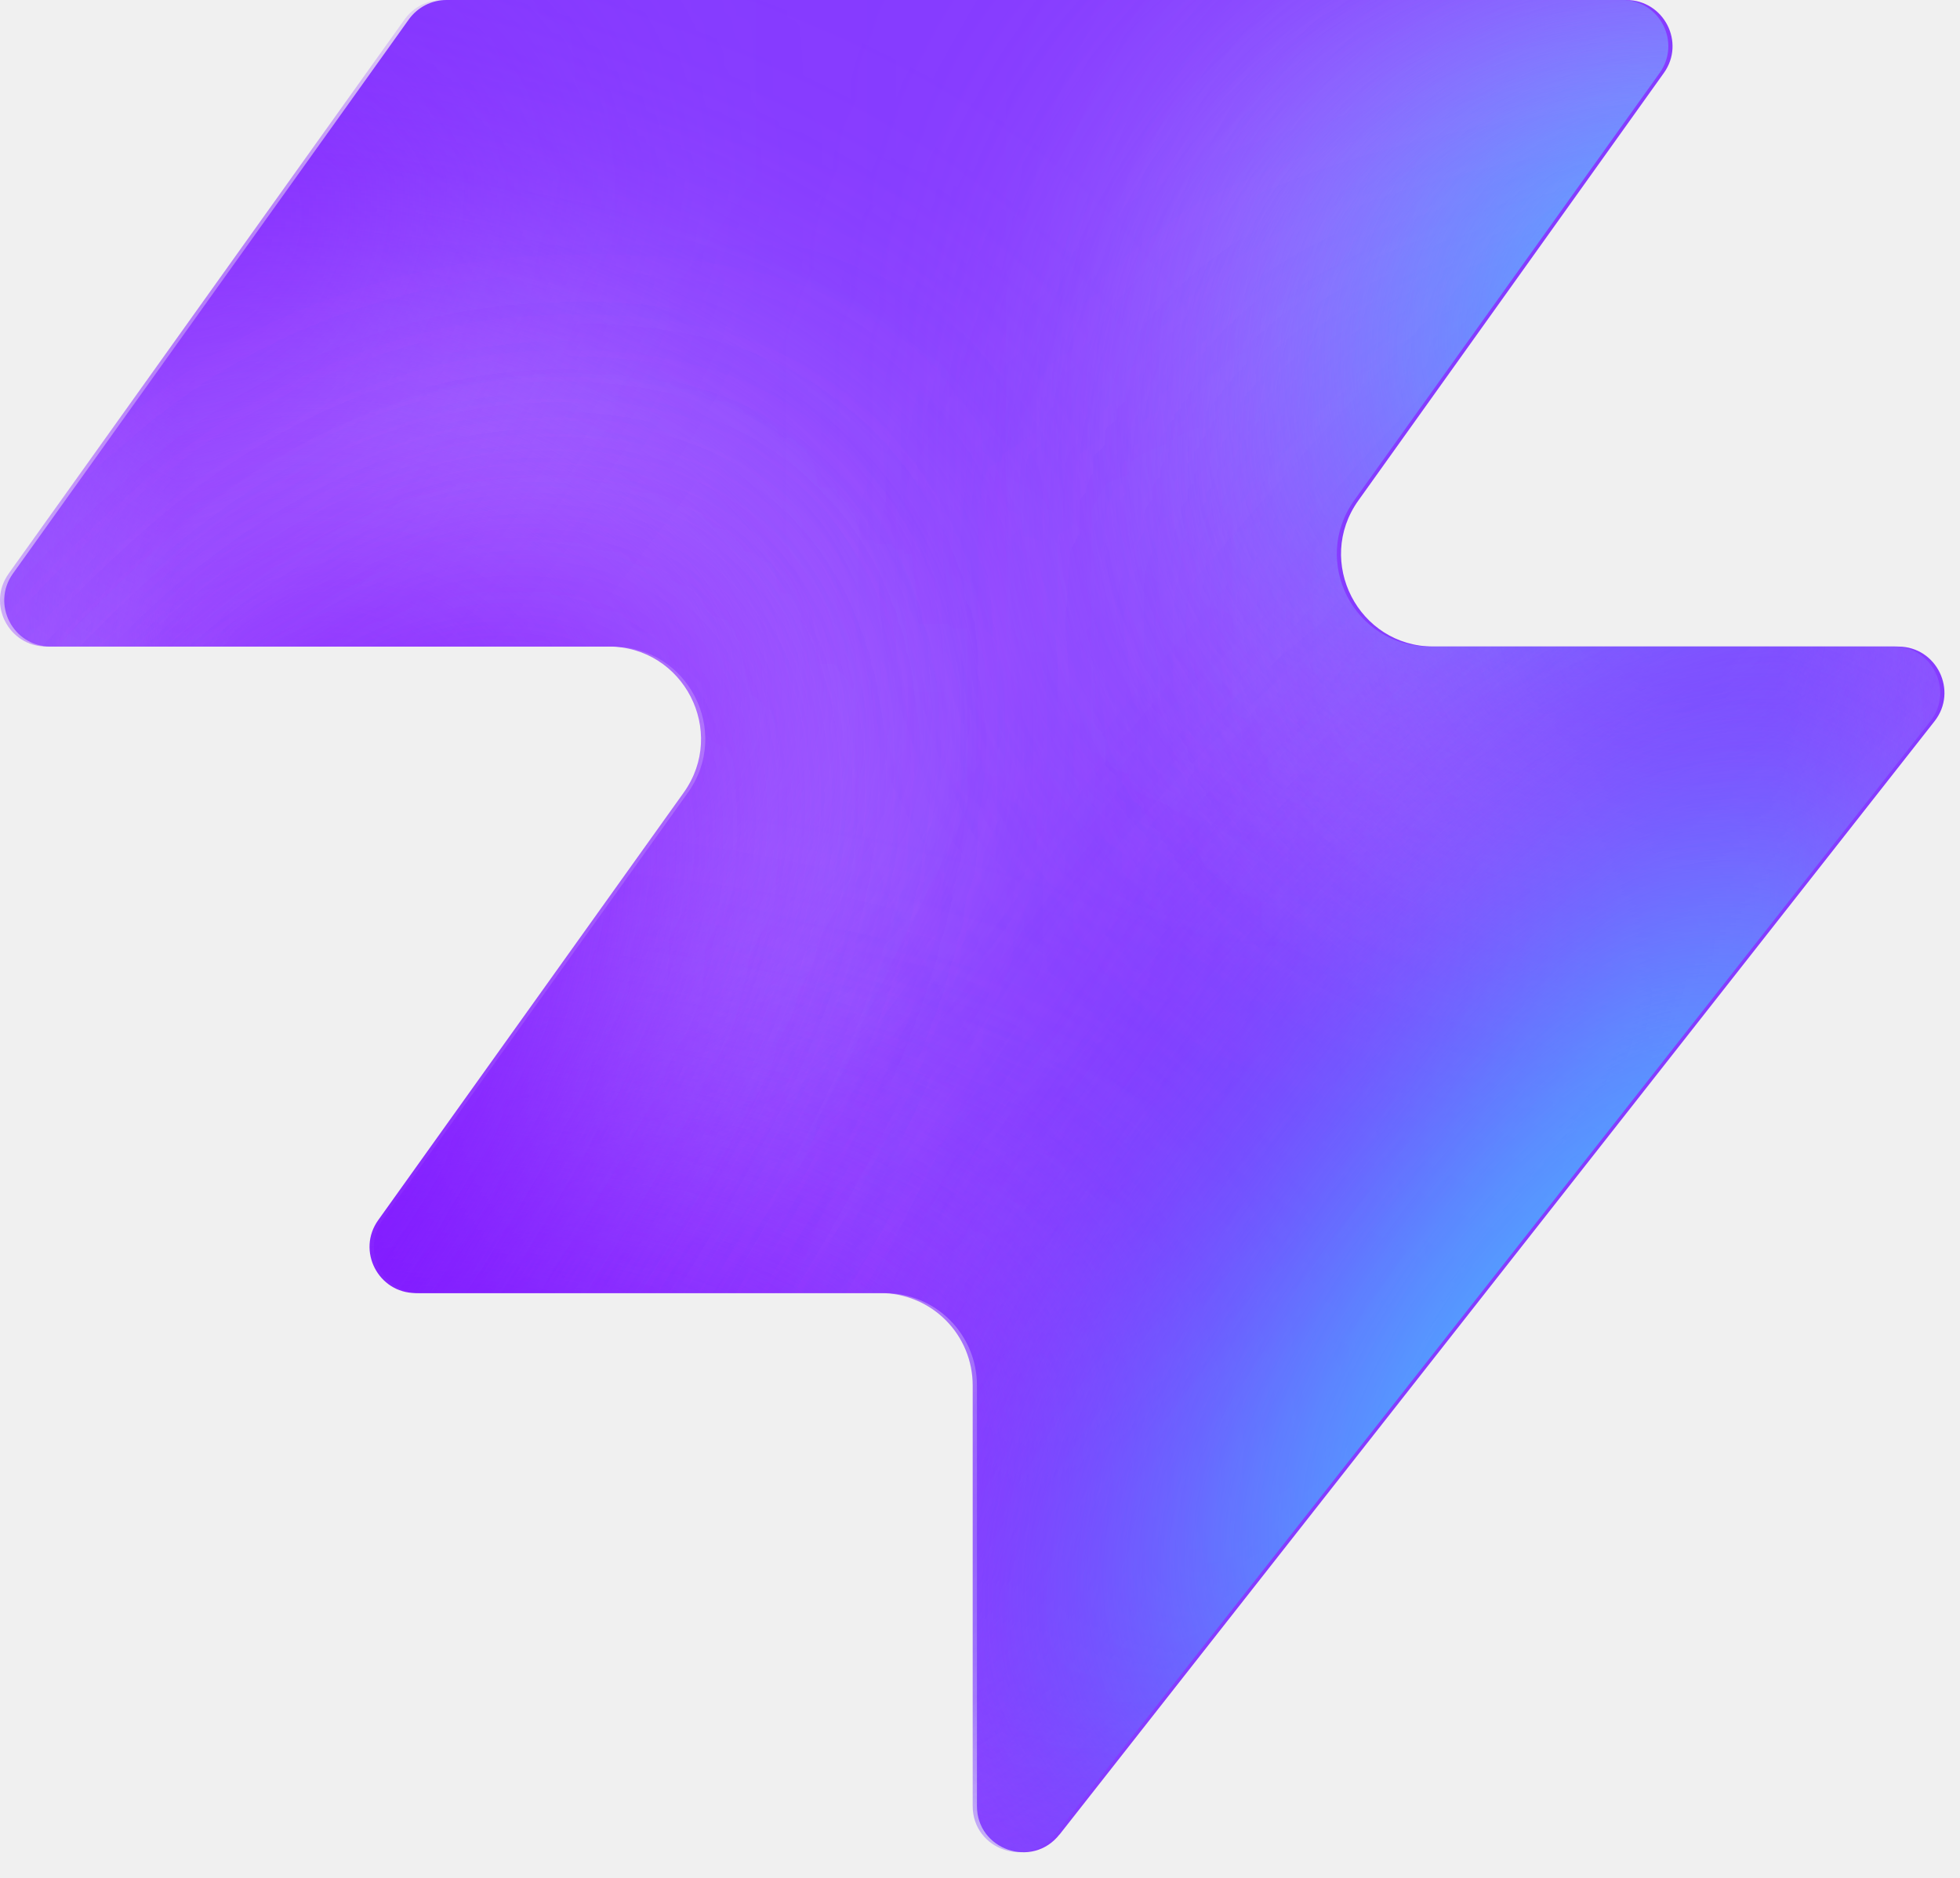
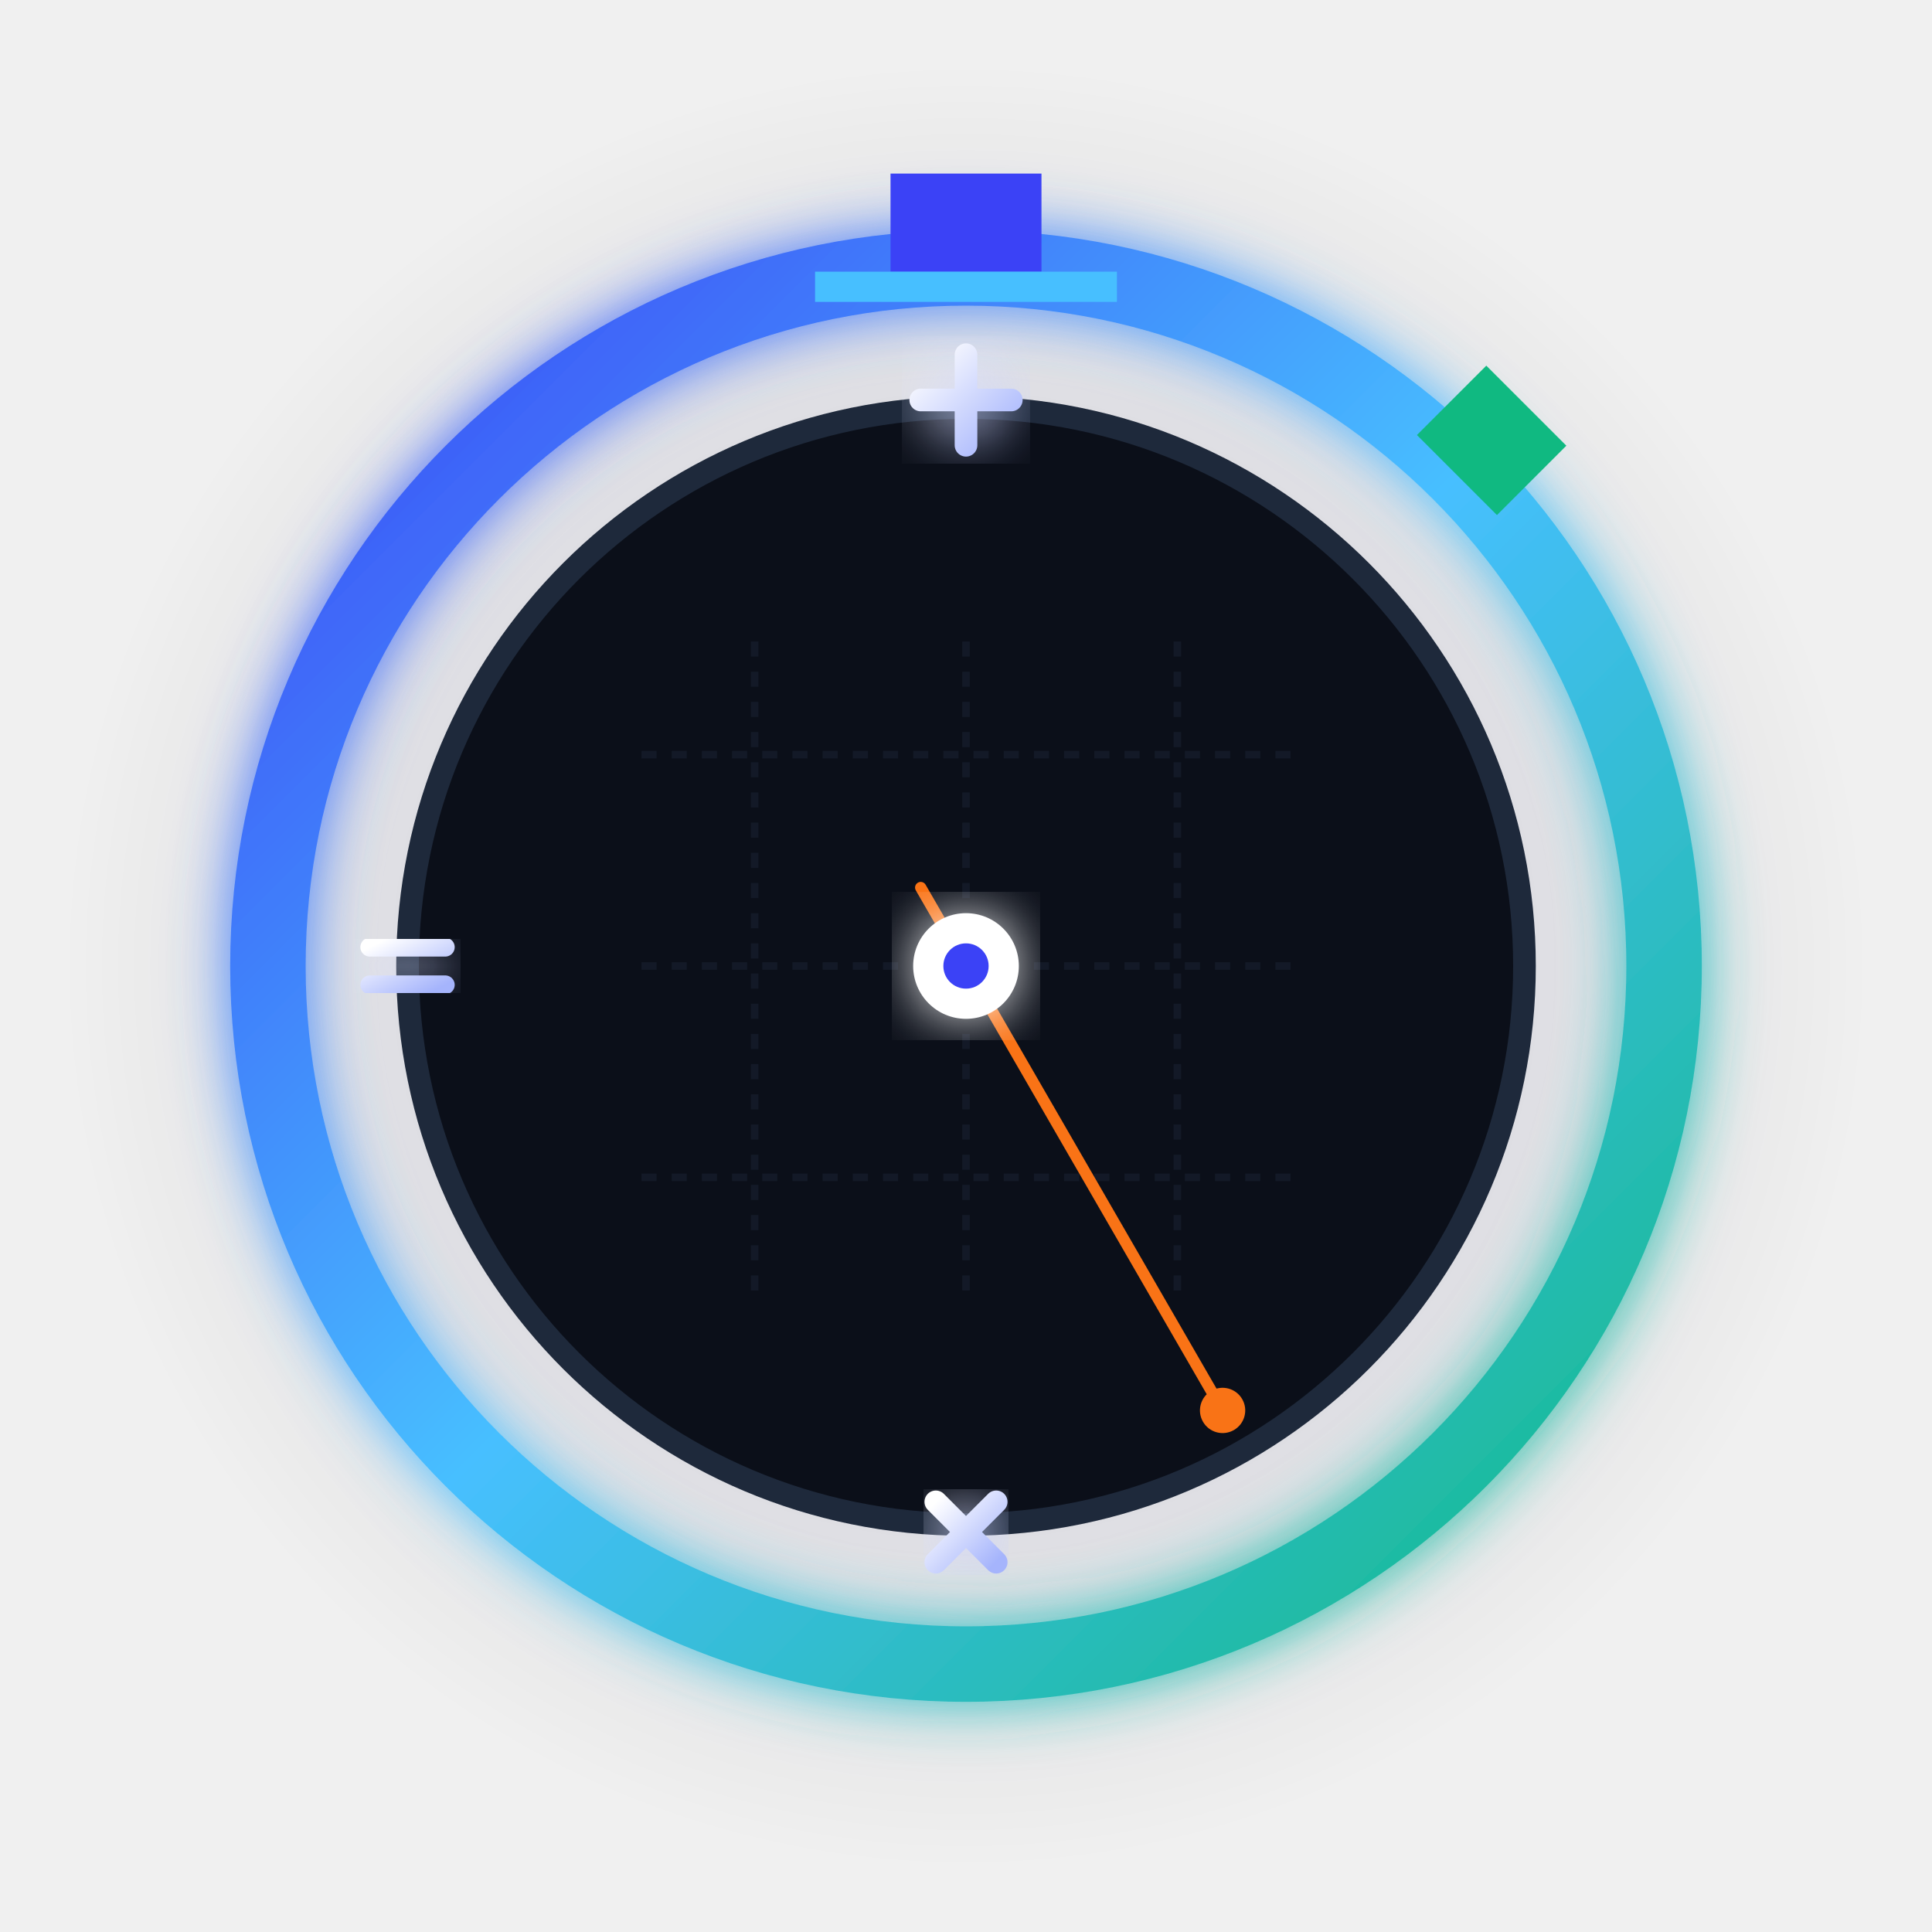
- <svg xmlns="http://www.w3.org/2000/svg" width="48" height="46" fill="none" viewBox="0 0 48 46">
-   <path fill="#863bff" d="M25.946 44.938c-.664.845-2.021.375-2.021-.698V33.937a2.26 2.26 0 0 0-2.262-2.262H10.287c-.92 0-1.456-1.04-.92-1.788l7.48-10.471c1.07-1.497 0-3.578-1.842-3.578H1.237c-.92 0-1.456-1.04-.92-1.788L10.013.474c.214-.297.556-.474.92-.474h28.894c.92 0 1.456 1.04.92 1.788l-7.48 10.471c-1.07 1.498 0 3.579 1.842 3.579h11.377c.943 0 1.473 1.088.89 1.83L25.947 44.94z" style="fill:#863bff;fill:color(display-p3 .525 .23 1);fill-opacity:1" />
-   <mask id="a" width="48" height="46" x="0" y="0" maskUnits="userSpaceOnUse" style="mask-type:alpha">
-     <path fill="#000" d="M25.842 44.938c-.664.844-2.021.375-2.021-.698V33.937a2.26 2.26 0 0 0-2.262-2.262H10.183c-.92 0-1.456-1.04-.92-1.788l7.48-10.471c1.07-1.498 0-3.579-1.842-3.579H1.133c-.92 0-1.456-1.04-.92-1.787L9.91.473c.214-.297.556-.474.92-.474h28.894c.92 0 1.456 1.04.92 1.788l-7.48 10.471c-1.07 1.498 0 3.578 1.842 3.578h11.377c.943 0 1.473 1.088.89 1.832L25.843 44.94z" style="fill:#000;fill-opacity:1" />
-   </mask>
-   <g mask="url(#a)">
-     <g filter="url(#b)">
-       <ellipse cx="5.508" cy="14.704" fill="#ede6ff" rx="5.508" ry="14.704" style="fill:#ede6ff;fill:color(display-p3 .927 .903 1);fill-opacity:1" transform="matrix(.00324 1 1 -.00324 -4.47 31.516)" />
-     </g>
-     <g filter="url(#c)">
-       <ellipse cx="10.399" cy="29.851" fill="#ede6ff" rx="10.399" ry="29.851" style="fill:#ede6ff;fill:color(display-p3 .927 .903 1);fill-opacity:1" transform="matrix(.00324 1 1 -.00324 -39.328 7.883)" />
-     </g>
-     <g filter="url(#d)">
-       <ellipse cx="5.508" cy="30.487" fill="#7e14ff" rx="5.508" ry="30.487" style="fill:#7e14ff;fill:color(display-p3 .492 .077 1);fill-opacity:1" transform="rotate(89.814 -25.913 -14.639)scale(1 -1)" />
-     </g>
-     <g filter="url(#e)">
-       <ellipse cx="5.508" cy="30.599" fill="#7e14ff" rx="5.508" ry="30.599" style="fill:#7e14ff;fill:color(display-p3 .492 .077 1);fill-opacity:1" transform="rotate(89.814 -32.644 -3.334)scale(1 -1)" />
-     </g>
-     <g filter="url(#f)">
-       <ellipse cx="5.508" cy="30.599" fill="#7e14ff" rx="5.508" ry="30.599" style="fill:#7e14ff;fill:color(display-p3 .492 .077 1);fill-opacity:1" transform="matrix(.00324 1 1 -.00324 -34.34 30.47)" />
-     </g>
-     <g filter="url(#g)">
-       <ellipse cx="14.072" cy="22.078" fill="#ede6ff" rx="14.072" ry="22.078" style="fill:#ede6ff;fill:color(display-p3 .927 .903 1);fill-opacity:1" transform="rotate(93.35 24.506 48.493)scale(-1 1)" />
-     </g>
-     <g filter="url(#h)">
-       <ellipse cx="3.47" cy="21.501" fill="#7e14ff" rx="3.47" ry="21.501" style="fill:#7e14ff;fill:color(display-p3 .492 .077 1);fill-opacity:1" transform="rotate(89.009 28.708 47.59)scale(-1 1)" />
-     </g>
-     <g filter="url(#i)">
-       <ellipse cx="3.47" cy="21.501" fill="#7e14ff" rx="3.47" ry="21.501" style="fill:#7e14ff;fill:color(display-p3 .492 .077 1);fill-opacity:1" transform="rotate(89.009 28.708 47.59)scale(-1 1)" />
-     </g>
-     <g filter="url(#j)">
-       <ellipse cx=".387" cy="8.972" fill="#7e14ff" rx="4.407" ry="29.108" style="fill:#7e14ff;fill:color(display-p3 .492 .077 1);fill-opacity:1" transform="rotate(39.51 .387 8.972)" />
-     </g>
-     <g filter="url(#k)">
-       <ellipse cx="47.523" cy="-6.092" fill="#7e14ff" rx="4.407" ry="29.108" style="fill:#7e14ff;fill:color(display-p3 .492 .077 1);fill-opacity:1" transform="rotate(37.892 47.523 -6.092)" />
-     </g>
-     <g filter="url(#l)">
-       <ellipse cx="41.412" cy="6.333" fill="#47bfff" rx="5.971" ry="9.665" style="fill:#47bfff;fill:color(display-p3 .28 .748 1);fill-opacity:1" transform="rotate(37.892 41.412 6.333)" />
-     </g>
-     <g filter="url(#m)">
-       <ellipse cx="-1.879" cy="38.332" fill="#7e14ff" rx="4.407" ry="29.108" style="fill:#7e14ff;fill:color(display-p3 .492 .077 1);fill-opacity:1" transform="rotate(37.892 -1.88 38.332)" />
-     </g>
-     <g filter="url(#n)">
-       <ellipse cx="-1.879" cy="38.332" fill="#7e14ff" rx="4.407" ry="29.108" style="fill:#7e14ff;fill:color(display-p3 .492 .077 1);fill-opacity:1" transform="rotate(37.892 -1.88 38.332)" />
-     </g>
-     <g filter="url(#o)">
-       <ellipse cx="35.651" cy="29.907" fill="#7e14ff" rx="4.407" ry="29.108" style="fill:#7e14ff;fill:color(display-p3 .492 .077 1);fill-opacity:1" transform="rotate(37.892 35.651 29.907)" />
-     </g>
-     <g filter="url(#p)">
-       <ellipse cx="38.418" cy="32.4" fill="#47bfff" rx="5.971" ry="15.297" style="fill:#47bfff;fill:color(display-p3 .28 .748 1);fill-opacity:1" transform="rotate(37.892 38.418 32.4)" />
-     </g>
-   </g>
+ <svg xmlns="http://www.w3.org/2000/svg" viewBox="0 0 512 512" width="100%" height="100%">
  <defs>
-     <filter id="b" width="60.045" height="41.654" x="-19.77" y="16.149" color-interpolation-filters="sRGB" filterUnits="userSpaceOnUse">
-       <feFlood flood-opacity="0" result="BackgroundImageFix" />
-       <feBlend in="SourceGraphic" in2="BackgroundImageFix" result="shape" />
-       <feGaussianBlur result="effect1_foregroundBlur_2002_17158" stdDeviation="7.659" />
-     </filter>
-     <filter id="c" width="90.34" height="51.437" x="-54.613" y="-7.533" color-interpolation-filters="sRGB" filterUnits="userSpaceOnUse">
-       <feFlood flood-opacity="0" result="BackgroundImageFix" />
-       <feBlend in="SourceGraphic" in2="BackgroundImageFix" result="shape" />
-       <feGaussianBlur result="effect1_foregroundBlur_2002_17158" stdDeviation="7.659" />
-     </filter>
-     <filter id="d" width="79.355" height="29.4" x="-49.64" y="2.03" color-interpolation-filters="sRGB" filterUnits="userSpaceOnUse">
-       <feFlood flood-opacity="0" result="BackgroundImageFix" />
-       <feBlend in="SourceGraphic" in2="BackgroundImageFix" result="shape" />
-       <feGaussianBlur result="effect1_foregroundBlur_2002_17158" stdDeviation="4.596" />
-     </filter>
-     <filter id="e" width="79.579" height="29.4" x="-45.045" y="20.029" color-interpolation-filters="sRGB" filterUnits="userSpaceOnUse">
-       <feFlood flood-opacity="0" result="BackgroundImageFix" />
-       <feBlend in="SourceGraphic" in2="BackgroundImageFix" result="shape" />
-       <feGaussianBlur result="effect1_foregroundBlur_2002_17158" stdDeviation="4.596" />
-     </filter>
-     <filter id="f" width="79.579" height="29.4" x="-43.513" y="21.178" color-interpolation-filters="sRGB" filterUnits="userSpaceOnUse">
-       <feFlood flood-opacity="0" result="BackgroundImageFix" />
-       <feBlend in="SourceGraphic" in2="BackgroundImageFix" result="shape" />
-       <feGaussianBlur result="effect1_foregroundBlur_2002_17158" stdDeviation="4.596" />
-     </filter>
-     <filter id="g" width="74.749" height="58.852" x="15.756" y="-17.901" color-interpolation-filters="sRGB" filterUnits="userSpaceOnUse">
-       <feFlood flood-opacity="0" result="BackgroundImageFix" />
-       <feBlend in="SourceGraphic" in2="BackgroundImageFix" result="shape" />
-       <feGaussianBlur result="effect1_foregroundBlur_2002_17158" stdDeviation="7.659" />
-     </filter>
-     <filter id="h" width="61.377" height="25.362" x="23.548" y="2.284" color-interpolation-filters="sRGB" filterUnits="userSpaceOnUse">
-       <feFlood flood-opacity="0" result="BackgroundImageFix" />
-       <feBlend in="SourceGraphic" in2="BackgroundImageFix" result="shape" />
-       <feGaussianBlur result="effect1_foregroundBlur_2002_17158" stdDeviation="4.596" />
-     </filter>
-     <filter id="i" width="61.377" height="25.362" x="23.548" y="2.284" color-interpolation-filters="sRGB" filterUnits="userSpaceOnUse">
-       <feFlood flood-opacity="0" result="BackgroundImageFix" />
-       <feBlend in="SourceGraphic" in2="BackgroundImageFix" result="shape" />
-       <feGaussianBlur result="effect1_foregroundBlur_2002_17158" stdDeviation="4.596" />
-     </filter>
-     <filter id="j" width="56.045" height="63.649" x="-27.636" y="-22.853" color-interpolation-filters="sRGB" filterUnits="userSpaceOnUse">
-       <feFlood flood-opacity="0" result="BackgroundImageFix" />
-       <feBlend in="SourceGraphic" in2="BackgroundImageFix" result="shape" />
-       <feGaussianBlur result="effect1_foregroundBlur_2002_17158" stdDeviation="4.596" />
-     </filter>
-     <filter id="k" width="54.814" height="64.646" x="20.116" y="-38.415" color-interpolation-filters="sRGB" filterUnits="userSpaceOnUse">
-       <feFlood flood-opacity="0" result="BackgroundImageFix" />
-       <feBlend in="SourceGraphic" in2="BackgroundImageFix" result="shape" />
-       <feGaussianBlur result="effect1_foregroundBlur_2002_17158" stdDeviation="4.596" />
-     </filter>
-     <filter id="l" width="33.541" height="35.313" x="24.641" y="-11.323" color-interpolation-filters="sRGB" filterUnits="userSpaceOnUse">
-       <feFlood flood-opacity="0" result="BackgroundImageFix" />
-       <feBlend in="SourceGraphic" in2="BackgroundImageFix" result="shape" />
-       <feGaussianBlur result="effect1_foregroundBlur_2002_17158" stdDeviation="4.596" />
-     </filter>
-     <filter id="m" width="54.814" height="64.646" x="-29.286" y="6.009" color-interpolation-filters="sRGB" filterUnits="userSpaceOnUse">
-       <feFlood flood-opacity="0" result="BackgroundImageFix" />
-       <feBlend in="SourceGraphic" in2="BackgroundImageFix" result="shape" />
-       <feGaussianBlur result="effect1_foregroundBlur_2002_17158" stdDeviation="4.596" />
-     </filter>
-     <filter id="n" width="54.814" height="64.646" x="-29.286" y="6.009" color-interpolation-filters="sRGB" filterUnits="userSpaceOnUse">
-       <feFlood flood-opacity="0" result="BackgroundImageFix" />
-       <feBlend in="SourceGraphic" in2="BackgroundImageFix" result="shape" />
-       <feGaussianBlur result="effect1_foregroundBlur_2002_17158" stdDeviation="4.596" />
-     </filter>
-     <filter id="o" width="54.814" height="64.646" x="8.244" y="-2.416" color-interpolation-filters="sRGB" filterUnits="userSpaceOnUse">
-       <feFlood flood-opacity="0" result="BackgroundImageFix" />
-       <feBlend in="SourceGraphic" in2="BackgroundImageFix" result="shape" />
-       <feGaussianBlur result="effect1_foregroundBlur_2002_17158" stdDeviation="4.596" />
-     </filter>
-     <filter id="p" width="39.409" height="43.623" x="18.713" y="10.588" color-interpolation-filters="sRGB" filterUnits="userSpaceOnUse">
-       <feFlood flood-opacity="0" result="BackgroundImageFix" />
-       <feBlend in="SourceGraphic" in2="BackgroundImageFix" result="shape" />
-       <feGaussianBlur result="effect1_foregroundBlur_2002_17158" stdDeviation="4.596" />
+     <radialGradient id="bgGlow" cx="50%" cy="50%" r="50%" fx="50%" fy="50%">
+       <stop offset="0%" stop-color="#3b42f6" stop-opacity="0.22" />
+       <stop offset="100%" stop-color="#000000" stop-opacity="0" />
+     </radialGradient>
+     <linearGradient id="ringGrad" x1="0%" y1="0%" x2="100%" y2="100%">
+       <stop offset="0%" stop-color="#3b42f6" />
+       <stop offset="50%" stop-color="#47bfff" />
+       <stop offset="100%" stop-color="#10b981" />
+     </linearGradient>
+     <linearGradient id="mathGrad" x1="0%" y1="0%" x2="100%" y2="100%">
+       <stop offset="0%" stop-color="#ffffff" />
+       <stop offset="100%" stop-color="#a5b4fc" />
+     </linearGradient>
+     <linearGradient id="hourGrad" x1="0%" y1="0%" x2="0%" y2="100%">
+       <stop offset="0%" stop-color="#ffffff" />
+       <stop offset="100%" stop-color="#47bfff" />
+     </linearGradient>
+     <linearGradient id="minGrad" x1="0%" y1="0%" x2="0%" y2="100%">
+       <stop offset="0%" stop-color="#10b981" />
+       <stop offset="100%" stop-color="#059669" />
+     </linearGradient>
+     <filter id="glow" x="-20%" y="-20%" width="140%" height="140%">
+       <feGaussianBlur stdDeviation="8" result="blur" />
+       <feComposite in="SourceGraphic" in2="blur" operator="over" />
    </filter>
  </defs>
+   <circle cx="256" cy="256" r="240" fill="url(#bgGlow)" />
+   <circle cx="256" cy="256" r="185" stroke="url(#ringGrad)" stroke-width="20" fill="none" filter="url(#glow)" />
+   <path d="M 236 46 h 40 v 26 h -40 z" fill="#3b42f6" />
+   <path d="M 216 72 h 80 v 8 h -80 z" fill="#47bfff" />
+   <g transform="rotate(45 256 256)">
+     <path d="M 241 46 h 30 v 26 h -30 z" fill="#10b981" />
+   </g>
+   <circle cx="256" cy="256" r="148" stroke="#1e293b" stroke-width="6" fill="#0b0f19" />
+   <path d="M 256 94 v 24 M 244 106 h 24" stroke="url(#mathGrad)" stroke-width="6" stroke-linecap="round" filter="url(#glow)" />
+   <path d="M 390 256 h 20" stroke="url(#mathGrad)" stroke-width="6" stroke-linecap="round" filter="url(#glow)" />
+   <path d="M 248 398 l 16 16 M 264 398 l -16 16" stroke="url(#mathGrad)" stroke-width="6" stroke-linecap="round" filter="url(#glow)" />
+   <path d="M 98 251 h 20 M 98 261 h 20" stroke="url(#mathGrad)" stroke-width="5" stroke-linecap="round" filter="url(#glow)" />
+   <path d="M 200 170 v 172 M 256 170 v 172 M 312 170 v 172 M 170 200 h 172 M 170 256 h 172 M 170 312 h 172" stroke="#1e293b" stroke-width="2" stroke-dasharray="4,4" opacity="0.4" />
+   <g transform="rotate(-60 256 256)">
+     <line x1="256" y1="256" x2="256" y2="170" stroke="url(#hourGrad)" stroke-width="10" stroke-linecap="round" filter="url(#glow)" />
+   </g>
+   <g transform="rotate(60 256 256)">
+     <line x1="256" y1="256" x2="256" y2="130" stroke="url(#minGrad)" stroke-width="7" stroke-linecap="round" filter="url(#glow)" />
+   </g>
+   <g transform="rotate(150 256 256)">
+     <line x1="256" y1="280" x2="256" y2="120" stroke="#f97316" stroke-width="3" stroke-linecap="round" />
+     <circle cx="256" cy="120" r="6" fill="#f97316" />
+   </g>
+   <circle cx="256" cy="256" r="14" fill="#ffffff" filter="url(#glow)" />
+   <circle cx="256" cy="256" r="6" fill="#3b42f6" />
</svg>
